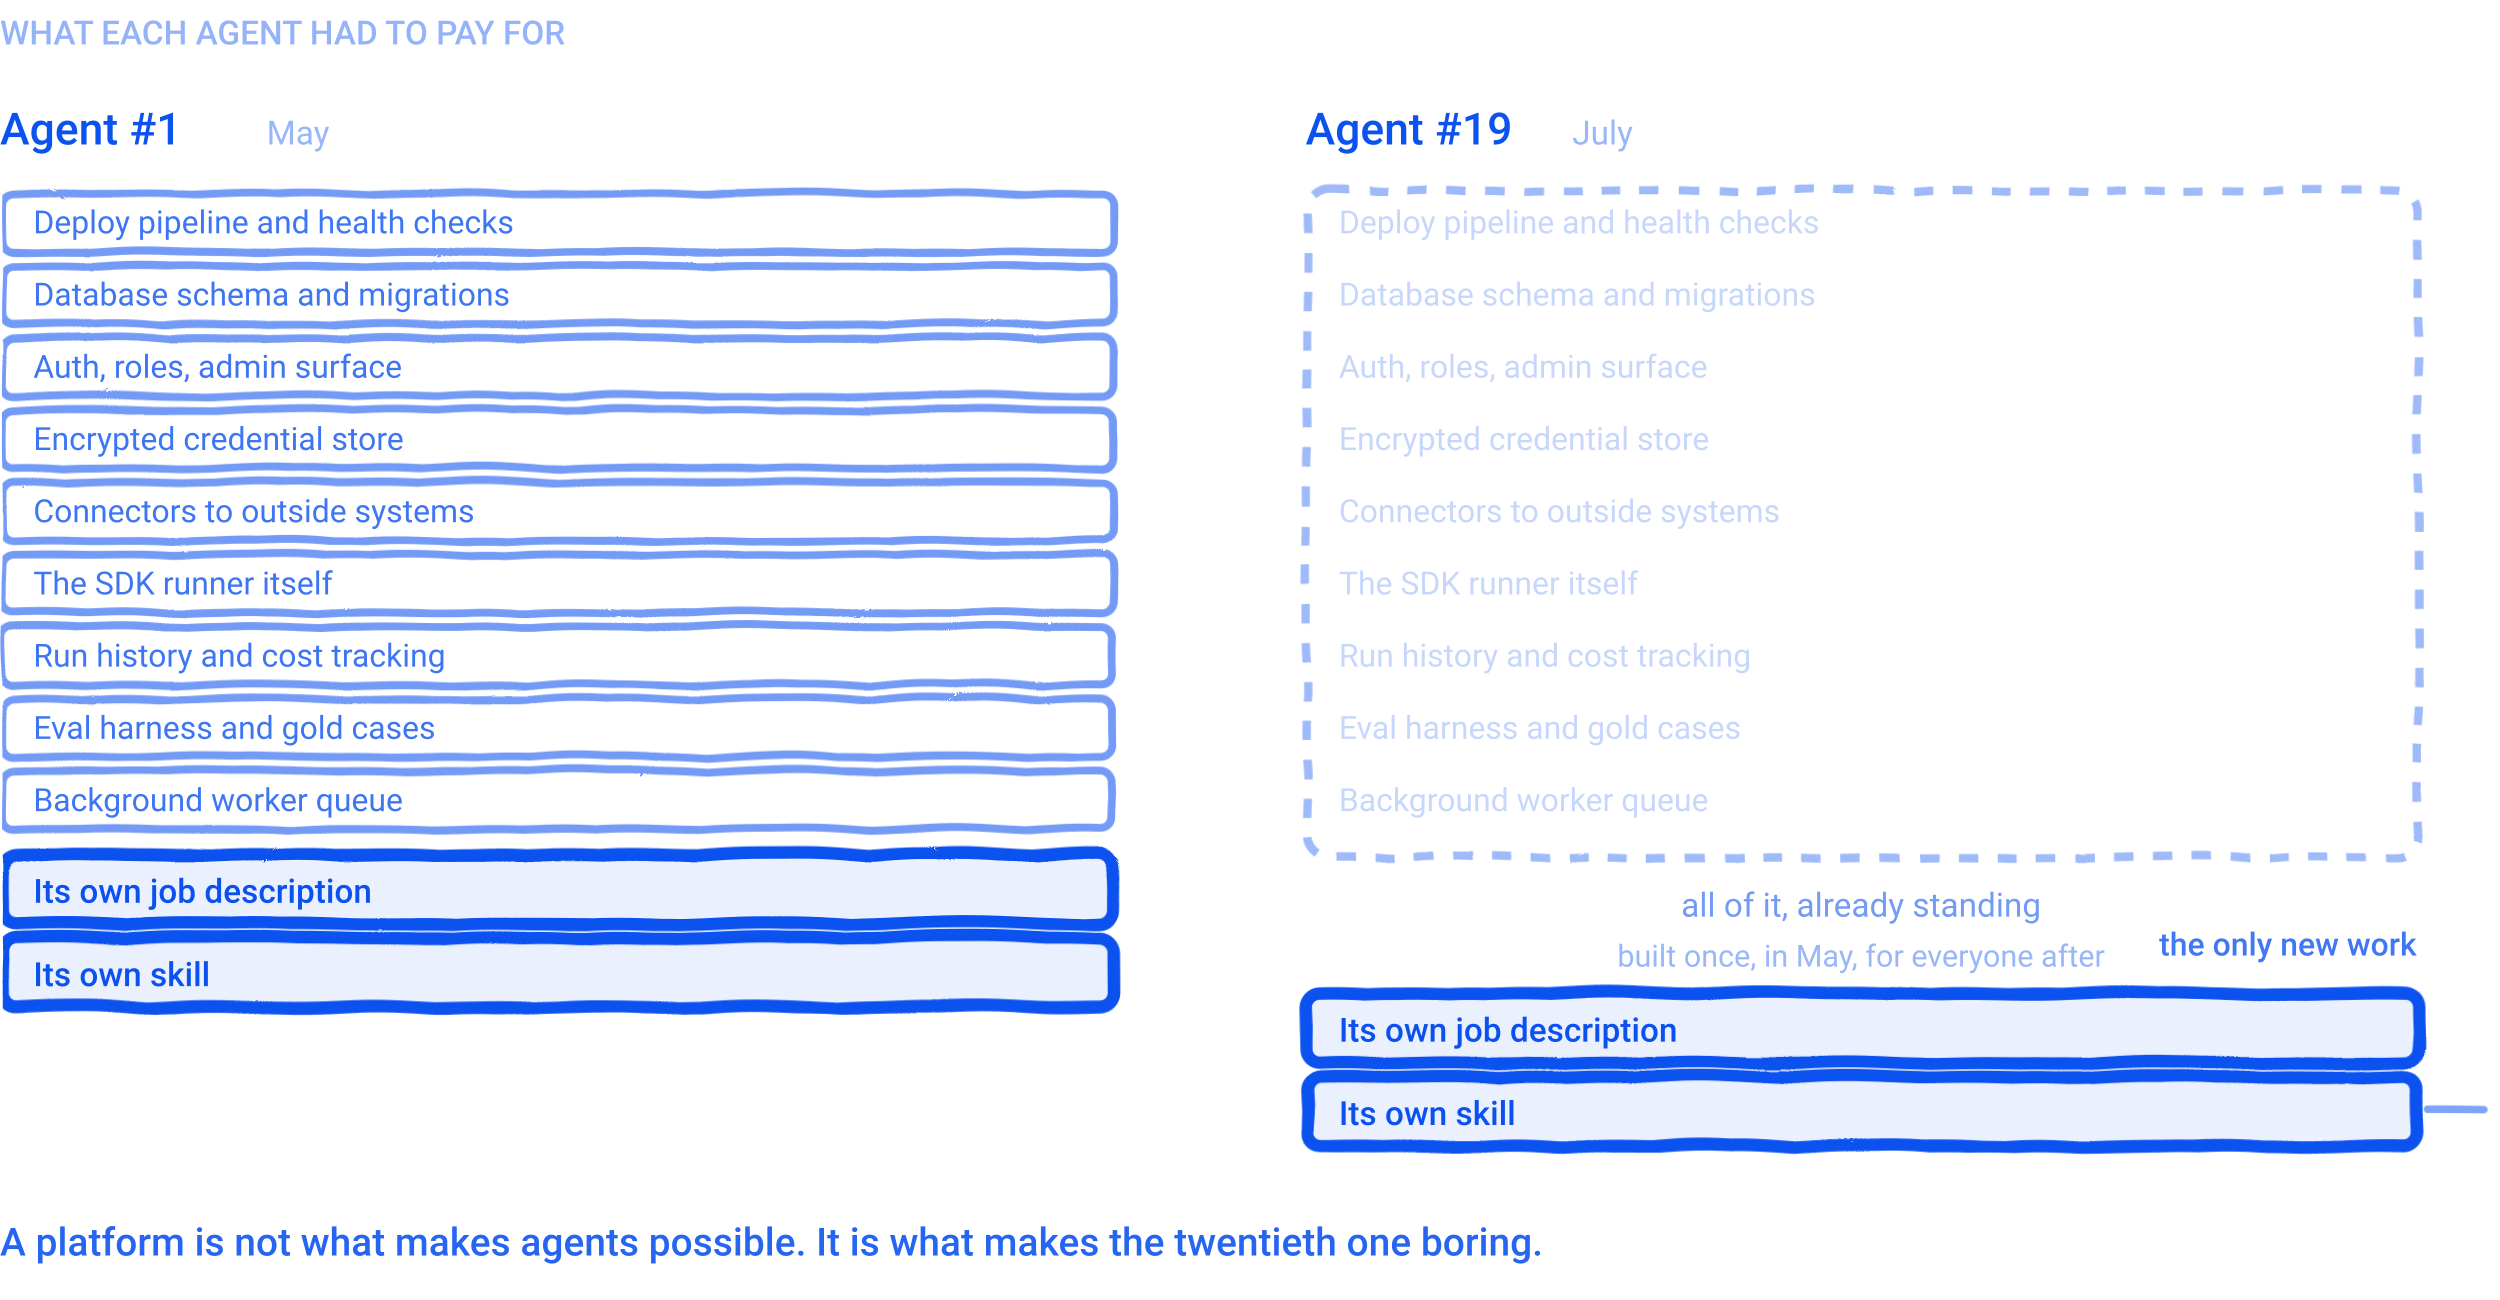
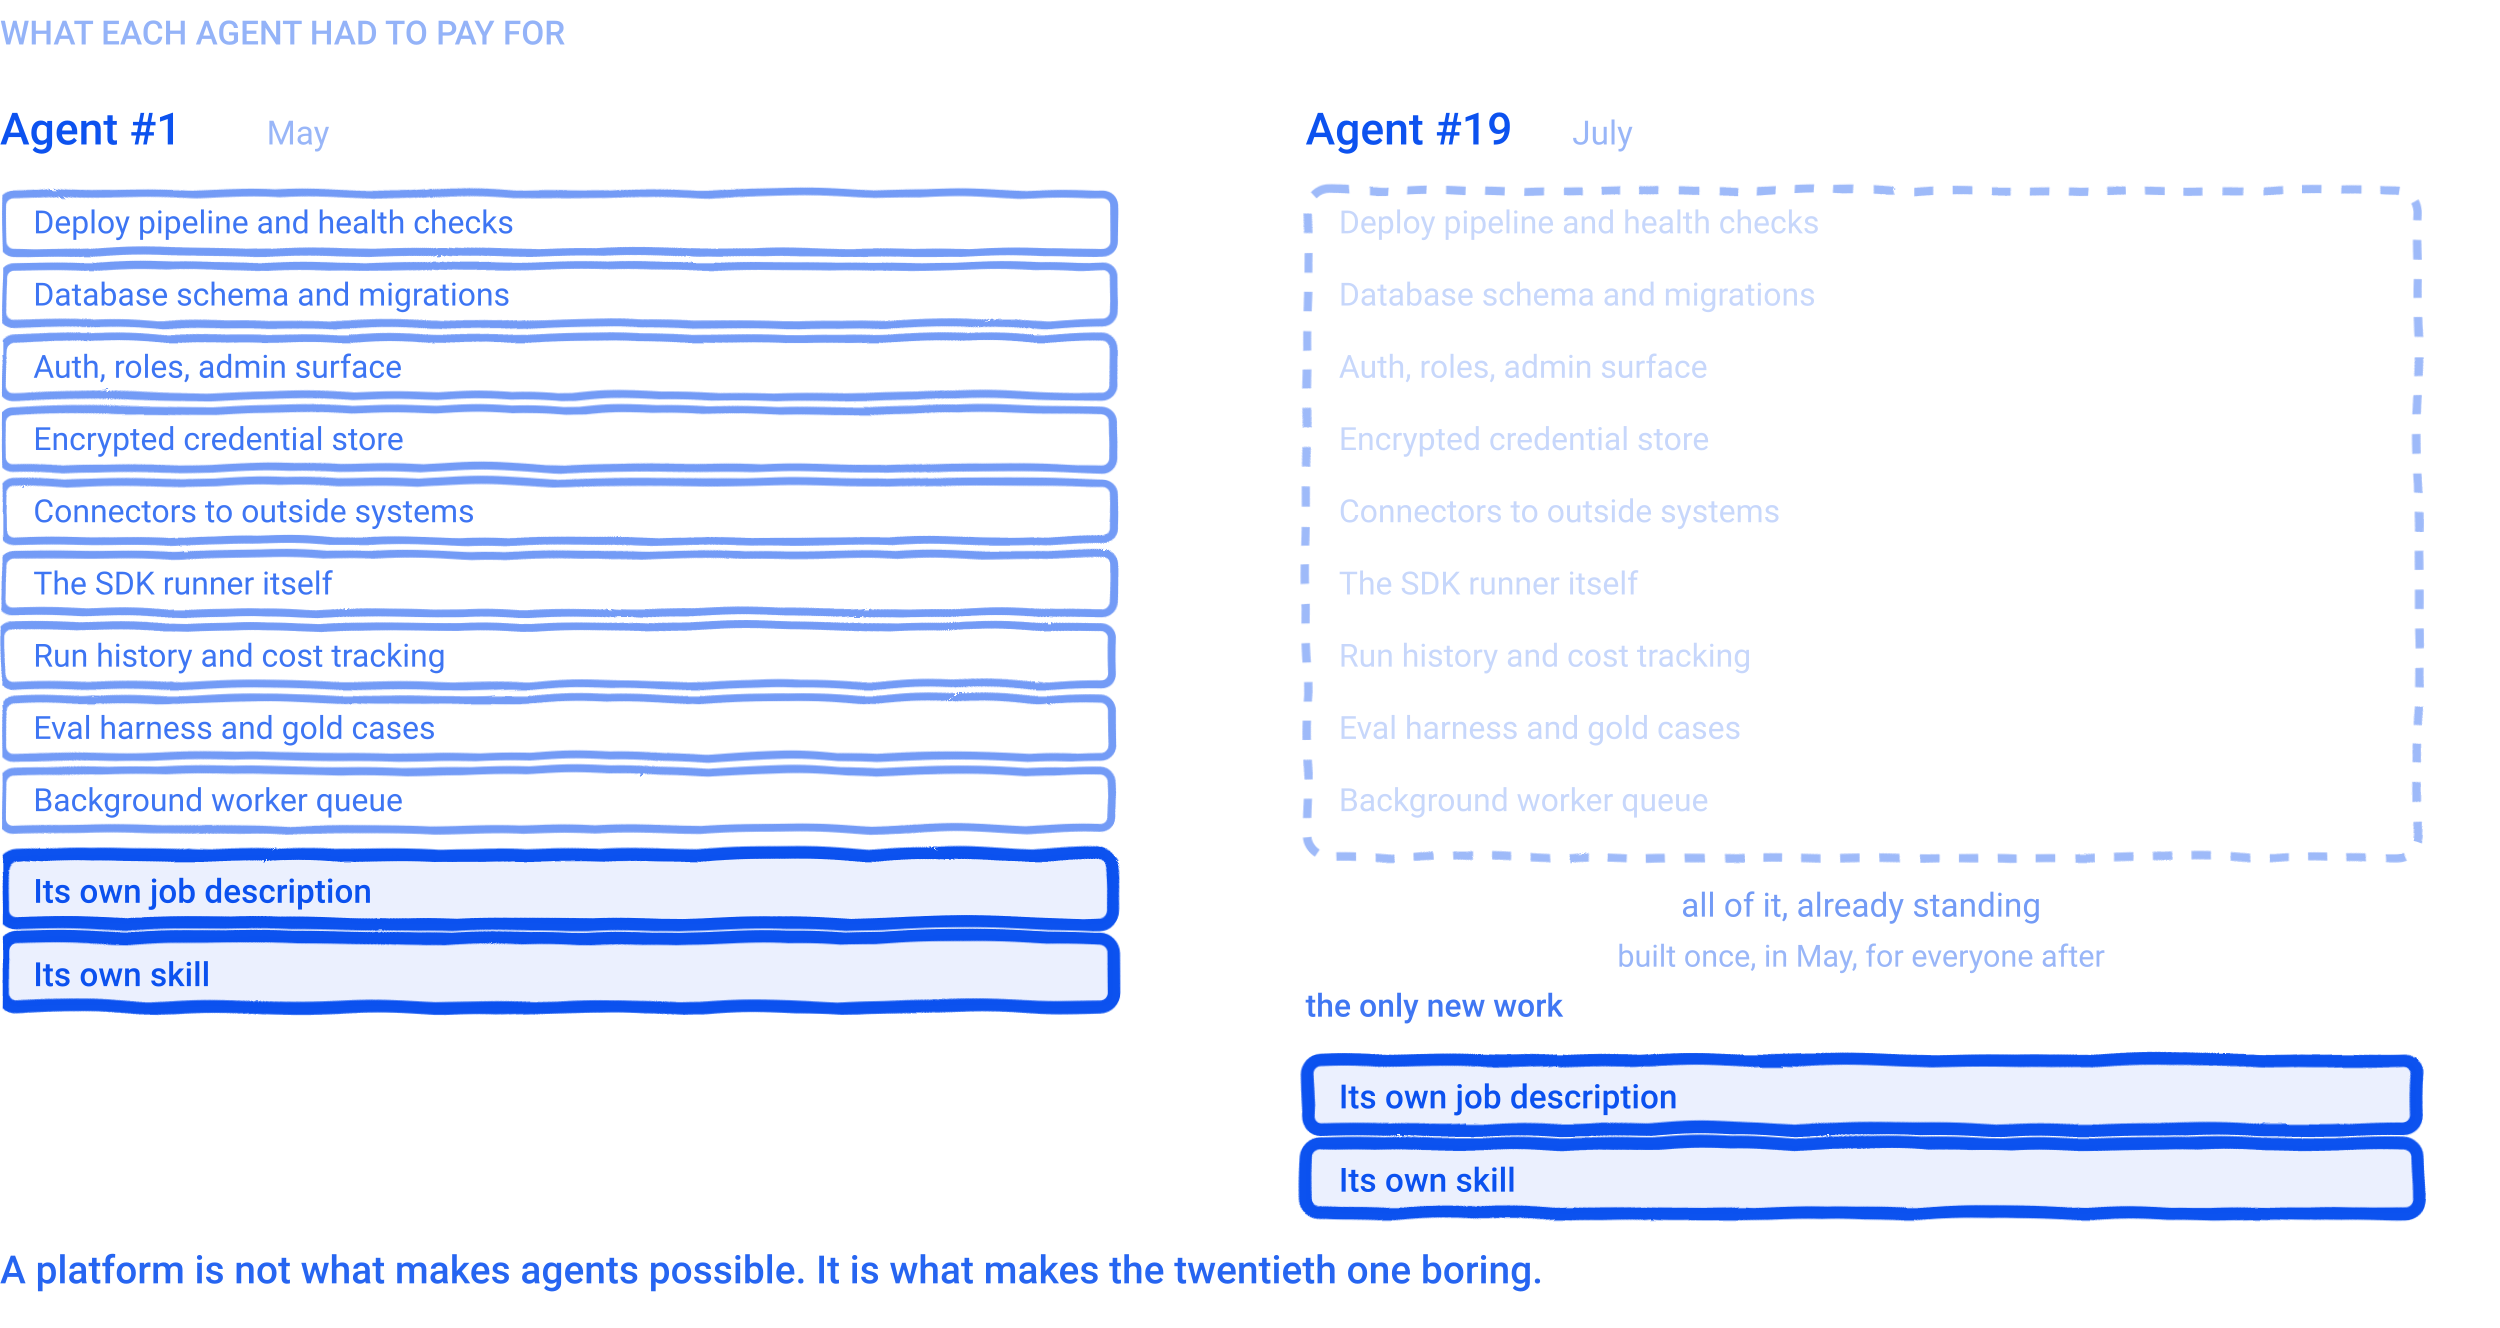
- <svg xmlns="http://www.w3.org/2000/svg" viewBox="0 0 900 468" width="900" height="468" role="img" stroke-linejoin="round">
+ <svg xmlns="http://www.w3.org/2000/svg" viewBox="0 0 900 478" width="900" height="478" role="img" stroke-linejoin="round">
  <style>svg{color:#004AEF}@media (prefers-color-scheme:dark){svg{color:#8FB2FF}}</style>
  <defs>
    <filter id="rough" x="-20%" y="-20%" width="140%" height="140%">
      <feTurbulence type="turbulence" baseFrequency="0.016" numOctaves="2" seed="7" result="n" />
      <feDisplacementMap in="SourceGraphic" in2="n" scale="2.4" xChannelSelector="R" yChannelSelector="G" />
    </filter>
  </defs>
  <g filter="url(#rough)">
    <rect x="0.0" y="69.0" width="400.0" height="21.0" rx="4" fill="none" stroke="currentColor" stroke-opacity="0.55" stroke-width="2.85" />
    <rect x="0.0" y="95.0" width="400.0" height="21.0" rx="4" fill="none" stroke="currentColor" stroke-opacity="0.55" stroke-width="2.85" />
    <rect x="0.0" y="121.0" width="400.0" height="21.0" rx="4" fill="none" stroke="currentColor" stroke-opacity="0.55" stroke-width="2.85" />
    <rect x="0.0" y="147.0" width="400.0" height="21.0" rx="4" fill="none" stroke="currentColor" stroke-opacity="0.55" stroke-width="2.85" />
    <rect x="0.0" y="173.0" width="400.0" height="21.0" rx="4" fill="none" stroke="currentColor" stroke-opacity="0.55" stroke-width="2.85" />
    <rect x="0.0" y="199.0" width="400.0" height="21.0" rx="4" fill="none" stroke="currentColor" stroke-opacity="0.55" stroke-width="2.85" />
    <rect x="0.0" y="225.0" width="400.0" height="21.0" rx="4" fill="none" stroke="currentColor" stroke-opacity="0.55" stroke-width="2.85" />
    <rect x="0.0" y="251.0" width="400.0" height="21.0" rx="4" fill="none" stroke="currentColor" stroke-opacity="0.55" stroke-width="2.85" />
    <rect x="0.0" y="277.0" width="400.0" height="21.0" rx="4" fill="none" stroke="currentColor" stroke-opacity="0.55" stroke-width="2.85" />
    <rect x="0.0" y="307.0" width="400.0" height="25.0" rx="5" fill="currentColor" fill-opacity="0.08" stroke="currentColor" stroke-opacity="0.95" stroke-width="4.5" />
    <rect x="0.0" y="337.0" width="400.0" height="25.0" rx="5" fill="currentColor" fill-opacity="0.08" stroke="currentColor" stroke-opacity="0.95" stroke-width="4.5" />
    <rect x="470.0" y="68.0" width="400.0" height="240.0" rx="8" fill="none" stroke="currentColor" stroke-opacity="0.38" stroke-width="3.0" stroke-dasharray="7 7" />
-     <rect x="470.0" y="357.0" width="400.0" height="25.0" rx="5" fill="currentColor" fill-opacity="0.08" stroke="currentColor" stroke-opacity="0.95" stroke-width="4.5" />
-     <rect x="470.0" y="387.0" width="400.0" height="25.0" rx="5" fill="currentColor" fill-opacity="0.08" stroke="currentColor" stroke-opacity="0.95" stroke-width="4.5" />
-     <path d="M874.0,399.0 L894.0,399.0" fill="none" stroke="currentColor" stroke-opacity="0.50" stroke-width="2.7" stroke-linecap="round" />
+     <rect x="470.0" y="381.0" width="400.0" height="25.0" rx="5" fill="currentColor" fill-opacity="0.08" stroke="currentColor" stroke-opacity="0.95" stroke-width="4.5" />
+     <rect x="470.0" y="411.0" width="400.0" height="25.0" rx="5" fill="currentColor" fill-opacity="0.08" stroke="currentColor" stroke-opacity="0.95" stroke-width="4.5" />
  </g>
  <text x="0.0" y="16.0" font-family="system-ui, -apple-system, Segoe UI, Roboto, Helvetica, Arial, sans-serif" font-size="12" font-weight="500" fill="currentColor" fill-opacity="0.42" text-anchor="start" xml:space="preserve">WHAT EACH AGENT HAD TO PAY FOR</text>
  <text x="0.0" y="52.0" font-family="system-ui, -apple-system, Segoe UI, Roboto, Helvetica, Arial, sans-serif" font-size="16" font-weight="500" fill="currentColor" fill-opacity="0.95" text-anchor="start" xml:space="preserve">Agent #1</text>
  <text x="96.0" y="52.0" font-family="system-ui, -apple-system, Segoe UI, Roboto, Helvetica, Arial, sans-serif" font-size="12" font-weight="400" fill="currentColor" fill-opacity="0.40" text-anchor="start" xml:space="preserve">May</text>
  <text x="12.0" y="84.0" font-family="system-ui, -apple-system, Segoe UI, Roboto, Helvetica, Arial, sans-serif" font-size="11.5" font-weight="400" fill="currentColor" fill-opacity="0.76" text-anchor="start" xml:space="preserve">Deploy pipeline and health checks</text>
  <text x="12.0" y="110.0" font-family="system-ui, -apple-system, Segoe UI, Roboto, Helvetica, Arial, sans-serif" font-size="11.5" font-weight="400" fill="currentColor" fill-opacity="0.76" text-anchor="start" xml:space="preserve">Database schema and migrations</text>
  <text x="12.0" y="136.0" font-family="system-ui, -apple-system, Segoe UI, Roboto, Helvetica, Arial, sans-serif" font-size="11.5" font-weight="400" fill="currentColor" fill-opacity="0.76" text-anchor="start" xml:space="preserve">Auth, roles, admin surface</text>
  <text x="12.0" y="162.0" font-family="system-ui, -apple-system, Segoe UI, Roboto, Helvetica, Arial, sans-serif" font-size="11.5" font-weight="400" fill="currentColor" fill-opacity="0.76" text-anchor="start" xml:space="preserve">Encrypted credential store</text>
  <text x="12.0" y="188.0" font-family="system-ui, -apple-system, Segoe UI, Roboto, Helvetica, Arial, sans-serif" font-size="11.5" font-weight="400" fill="currentColor" fill-opacity="0.76" text-anchor="start" xml:space="preserve">Connectors to outside systems</text>
  <text x="12.0" y="214.0" font-family="system-ui, -apple-system, Segoe UI, Roboto, Helvetica, Arial, sans-serif" font-size="11.5" font-weight="400" fill="currentColor" fill-opacity="0.76" text-anchor="start" xml:space="preserve">The SDK runner itself</text>
  <text x="12.0" y="240.0" font-family="system-ui, -apple-system, Segoe UI, Roboto, Helvetica, Arial, sans-serif" font-size="11.5" font-weight="400" fill="currentColor" fill-opacity="0.76" text-anchor="start" xml:space="preserve">Run history and cost tracking</text>
  <text x="12.0" y="266.0" font-family="system-ui, -apple-system, Segoe UI, Roboto, Helvetica, Arial, sans-serif" font-size="11.5" font-weight="400" fill="currentColor" fill-opacity="0.76" text-anchor="start" xml:space="preserve">Eval harness and gold cases</text>
  <text x="12.0" y="292.0" font-family="system-ui, -apple-system, Segoe UI, Roboto, Helvetica, Arial, sans-serif" font-size="11.5" font-weight="400" fill="currentColor" fill-opacity="0.76" text-anchor="start" xml:space="preserve">Background worker queue</text>
  <text x="12.0" y="325.0" font-family="system-ui, -apple-system, Segoe UI, Roboto, Helvetica, Arial, sans-serif" font-size="12" font-weight="500" fill="currentColor" fill-opacity="0.95" text-anchor="start" xml:space="preserve">Its own job description</text>
  <text x="12.0" y="355.0" font-family="system-ui, -apple-system, Segoe UI, Roboto, Helvetica, Arial, sans-serif" font-size="12" font-weight="500" fill="currentColor" fill-opacity="0.95" text-anchor="start" xml:space="preserve">Its own skill</text>
  <text x="470.0" y="52.0" font-family="system-ui, -apple-system, Segoe UI, Roboto, Helvetica, Arial, sans-serif" font-size="16" font-weight="500" fill="currentColor" fill-opacity="0.95" text-anchor="start" xml:space="preserve">Agent #19</text>
  <text x="566.0" y="52.0" font-family="system-ui, -apple-system, Segoe UI, Roboto, Helvetica, Arial, sans-serif" font-size="12" font-weight="400" fill="currentColor" fill-opacity="0.40" text-anchor="start" xml:space="preserve">July</text>
  <text x="482.0" y="84.0" font-family="system-ui, -apple-system, Segoe UI, Roboto, Helvetica, Arial, sans-serif" font-size="11.5" font-weight="400" fill="currentColor" fill-opacity="0.22" text-anchor="start" xml:space="preserve">Deploy pipeline and health checks</text>
  <text x="482.0" y="110.0" font-family="system-ui, -apple-system, Segoe UI, Roboto, Helvetica, Arial, sans-serif" font-size="11.5" font-weight="400" fill="currentColor" fill-opacity="0.22" text-anchor="start" xml:space="preserve">Database schema and migrations</text>
  <text x="482.0" y="136.0" font-family="system-ui, -apple-system, Segoe UI, Roboto, Helvetica, Arial, sans-serif" font-size="11.5" font-weight="400" fill="currentColor" fill-opacity="0.22" text-anchor="start" xml:space="preserve">Auth, roles, admin surface</text>
  <text x="482.0" y="162.0" font-family="system-ui, -apple-system, Segoe UI, Roboto, Helvetica, Arial, sans-serif" font-size="11.5" font-weight="400" fill="currentColor" fill-opacity="0.22" text-anchor="start" xml:space="preserve">Encrypted credential store</text>
  <text x="482.0" y="188.0" font-family="system-ui, -apple-system, Segoe UI, Roboto, Helvetica, Arial, sans-serif" font-size="11.5" font-weight="400" fill="currentColor" fill-opacity="0.22" text-anchor="start" xml:space="preserve">Connectors to outside systems</text>
  <text x="482.0" y="214.0" font-family="system-ui, -apple-system, Segoe UI, Roboto, Helvetica, Arial, sans-serif" font-size="11.5" font-weight="400" fill="currentColor" fill-opacity="0.22" text-anchor="start" xml:space="preserve">The SDK runner itself</text>
  <text x="482.0" y="240.0" font-family="system-ui, -apple-system, Segoe UI, Roboto, Helvetica, Arial, sans-serif" font-size="11.5" font-weight="400" fill="currentColor" fill-opacity="0.22" text-anchor="start" xml:space="preserve">Run history and cost tracking</text>
  <text x="482.0" y="266.0" font-family="system-ui, -apple-system, Segoe UI, Roboto, Helvetica, Arial, sans-serif" font-size="11.5" font-weight="400" fill="currentColor" fill-opacity="0.22" text-anchor="start" xml:space="preserve">Eval harness and gold cases</text>
  <text x="482.0" y="292.0" font-family="system-ui, -apple-system, Segoe UI, Roboto, Helvetica, Arial, sans-serif" font-size="11.5" font-weight="400" fill="currentColor" fill-opacity="0.22" text-anchor="start" xml:space="preserve">Background worker queue</text>
  <text x="670.0" y="330.0" font-family="system-ui, -apple-system, Segoe UI, Roboto, Helvetica, Arial, sans-serif" font-size="12" font-weight="400" fill="currentColor" fill-opacity="0.55" text-anchor="middle" xml:space="preserve">all of it, already standing</text>
  <text x="670.0" y="348.0" font-family="system-ui, -apple-system, Segoe UI, Roboto, Helvetica, Arial, sans-serif" font-size="11" font-weight="400" fill="currentColor" fill-opacity="0.40" text-anchor="middle" xml:space="preserve">built once, in May, for everyone after</text>
-   <text x="482.0" y="375.0" font-family="system-ui, -apple-system, Segoe UI, Roboto, Helvetica, Arial, sans-serif" font-size="12" font-weight="500" fill="currentColor" fill-opacity="0.95" text-anchor="start" xml:space="preserve">Its own job description</text>
-   <text x="482.0" y="405.0" font-family="system-ui, -apple-system, Segoe UI, Roboto, Helvetica, Arial, sans-serif" font-size="12" font-weight="500" fill="currentColor" fill-opacity="0.95" text-anchor="start" xml:space="preserve">Its own skill</text>
-   <text x="870.0" y="344.0" font-family="system-ui, -apple-system, Segoe UI, Roboto, Helvetica, Arial, sans-serif" font-size="11.5" font-weight="500" fill="currentColor" fill-opacity="0.75" text-anchor="end" xml:space="preserve">the only new work</text>
-   <text x="0.0" y="452.0" font-family="system-ui, -apple-system, Segoe UI, Roboto, Helvetica, Arial, sans-serif" font-size="14" font-weight="500" fill="currentColor" fill-opacity="0.85" text-anchor="start" xml:space="preserve">A platform is not what makes agents possible. It is what makes the twentieth one boring.</text>
+   <text x="470.0" y="366.0" font-family="system-ui, -apple-system, Segoe UI, Roboto, Helvetica, Arial, sans-serif" font-size="11.5" font-weight="500" fill="currentColor" fill-opacity="0.75" text-anchor="start" xml:space="preserve">the only new work</text>
+   <text x="482.0" y="399.0" font-family="system-ui, -apple-system, Segoe UI, Roboto, Helvetica, Arial, sans-serif" font-size="12" font-weight="500" fill="currentColor" fill-opacity="0.95" text-anchor="start" xml:space="preserve">Its own job description</text>
+   <text x="482.0" y="429.0" font-family="system-ui, -apple-system, Segoe UI, Roboto, Helvetica, Arial, sans-serif" font-size="12" font-weight="500" fill="currentColor" fill-opacity="0.95" text-anchor="start" xml:space="preserve">Its own skill</text>
+   <text x="0.0" y="462.0" font-family="system-ui, -apple-system, Segoe UI, Roboto, Helvetica, Arial, sans-serif" font-size="14" font-weight="500" fill="currentColor" fill-opacity="0.85" text-anchor="start" xml:space="preserve">A platform is not what makes agents possible. It is what makes the twentieth one boring.</text>
</svg>
